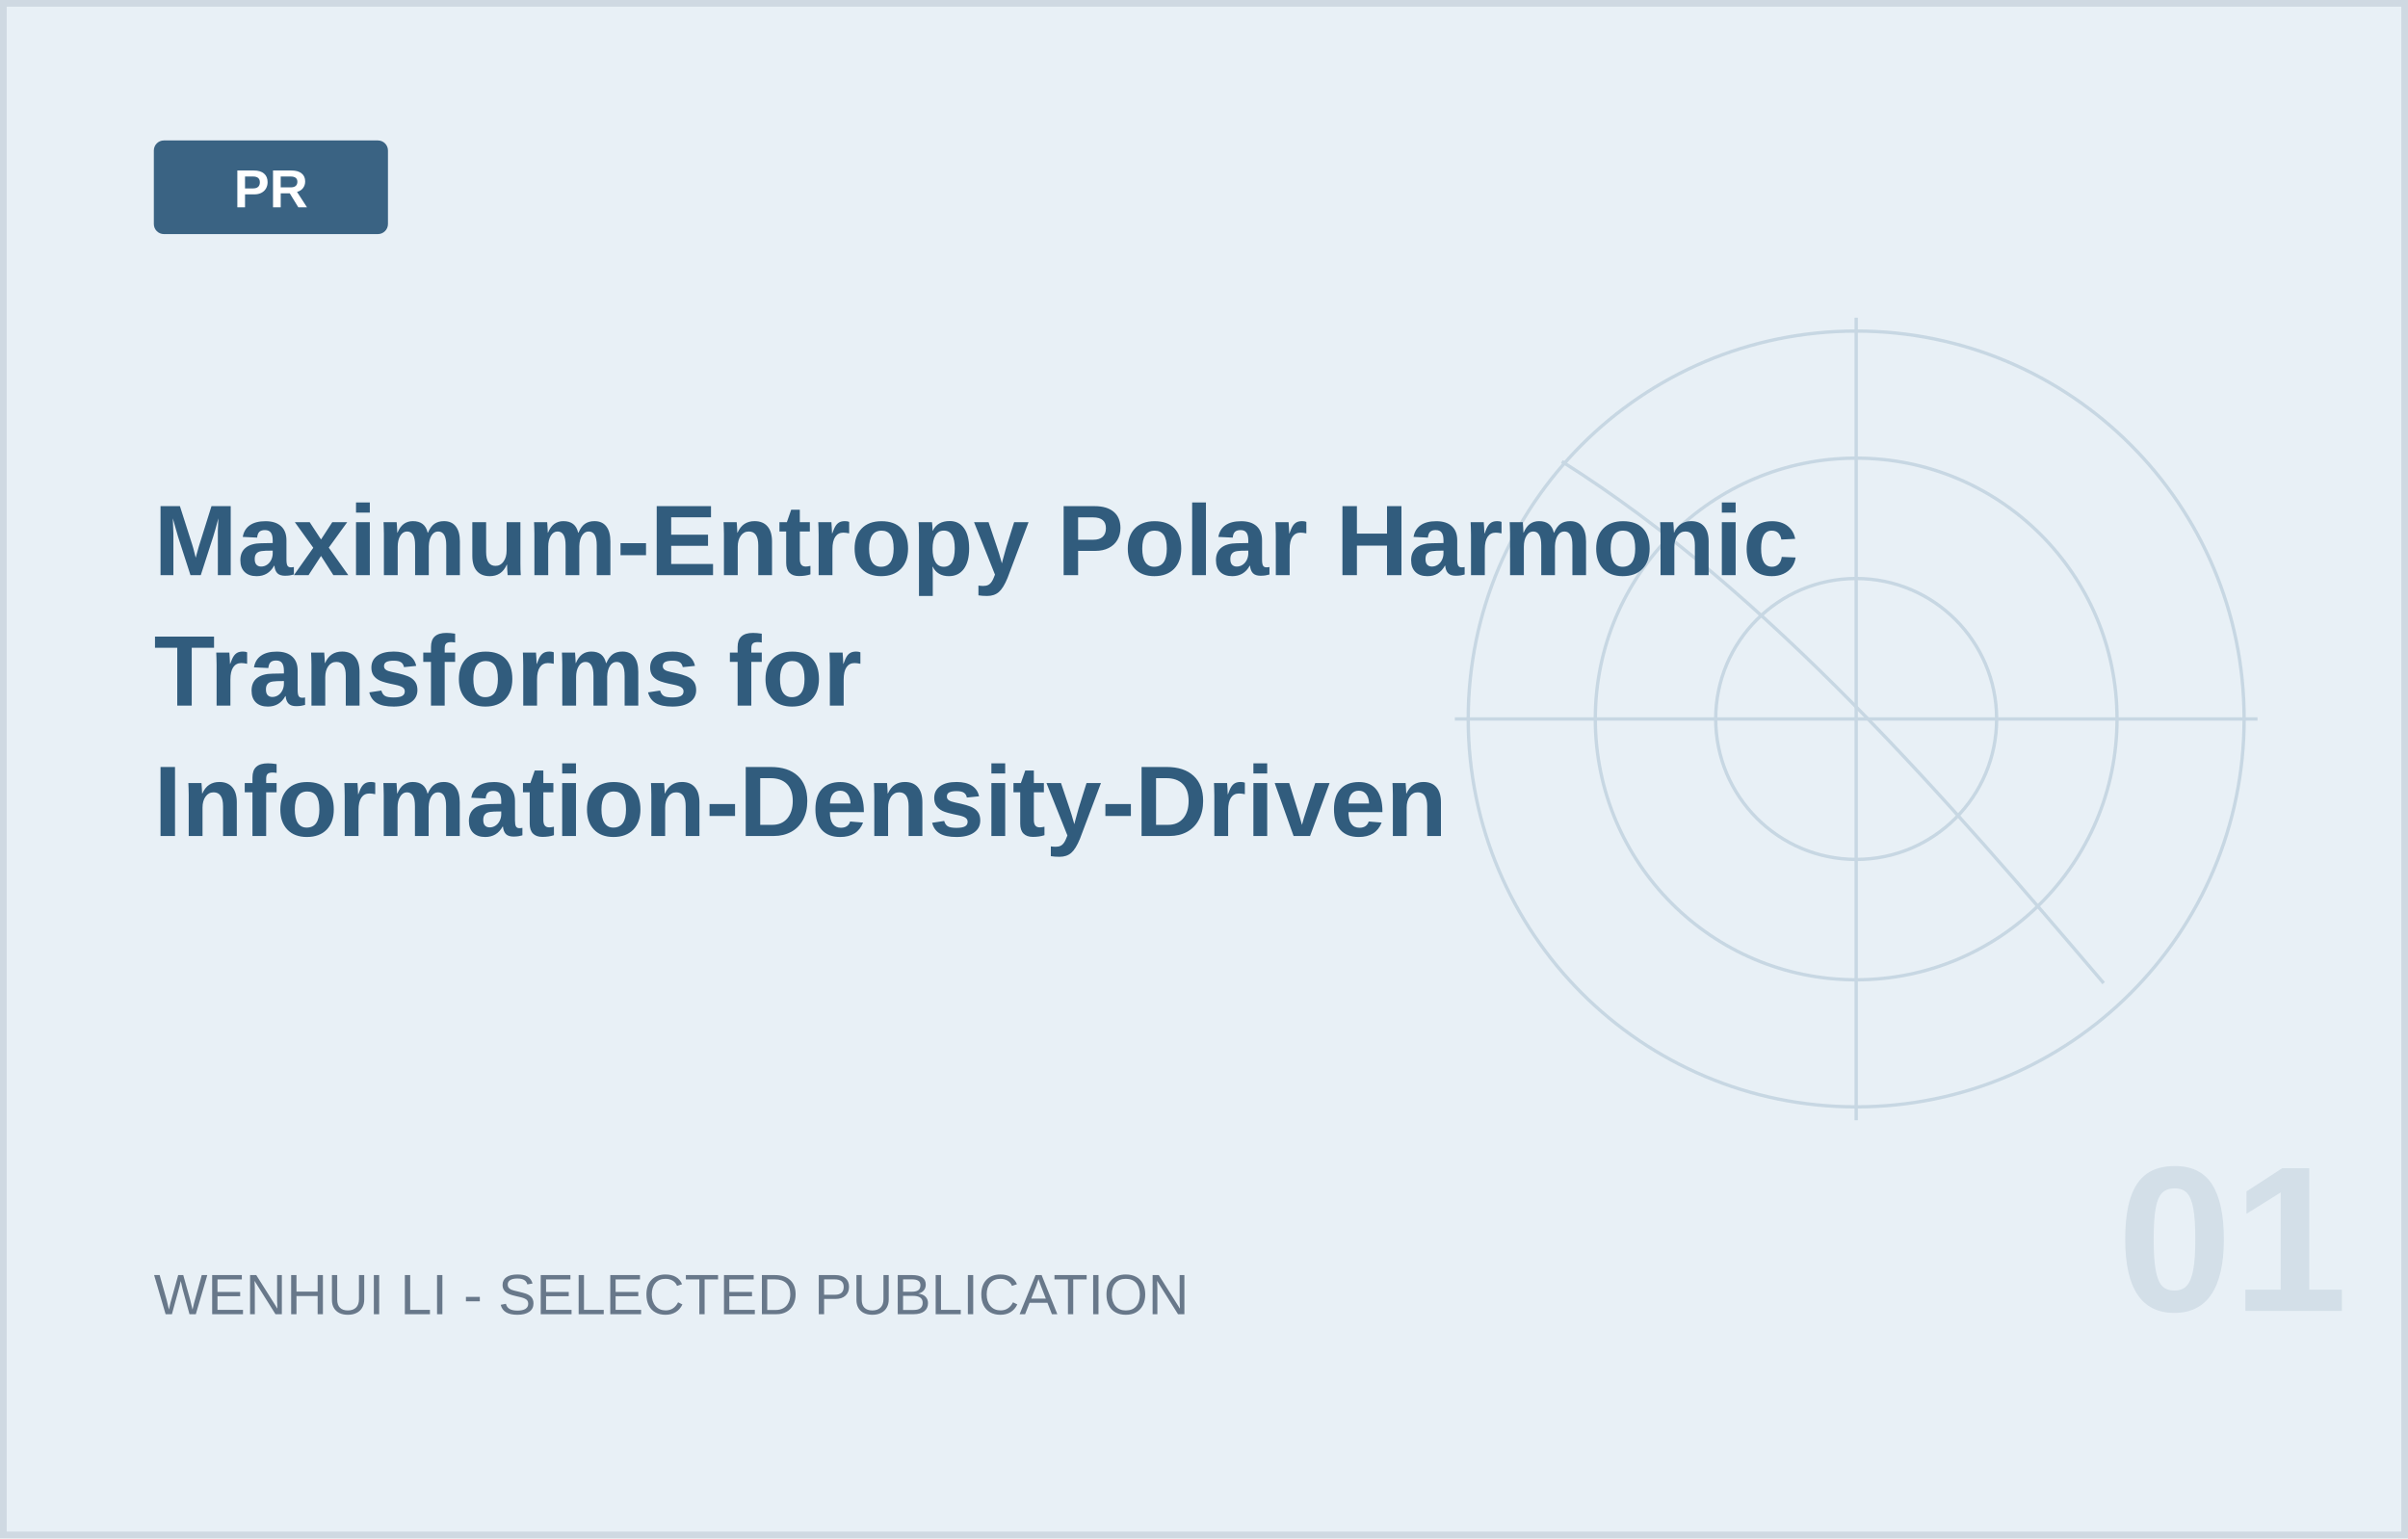
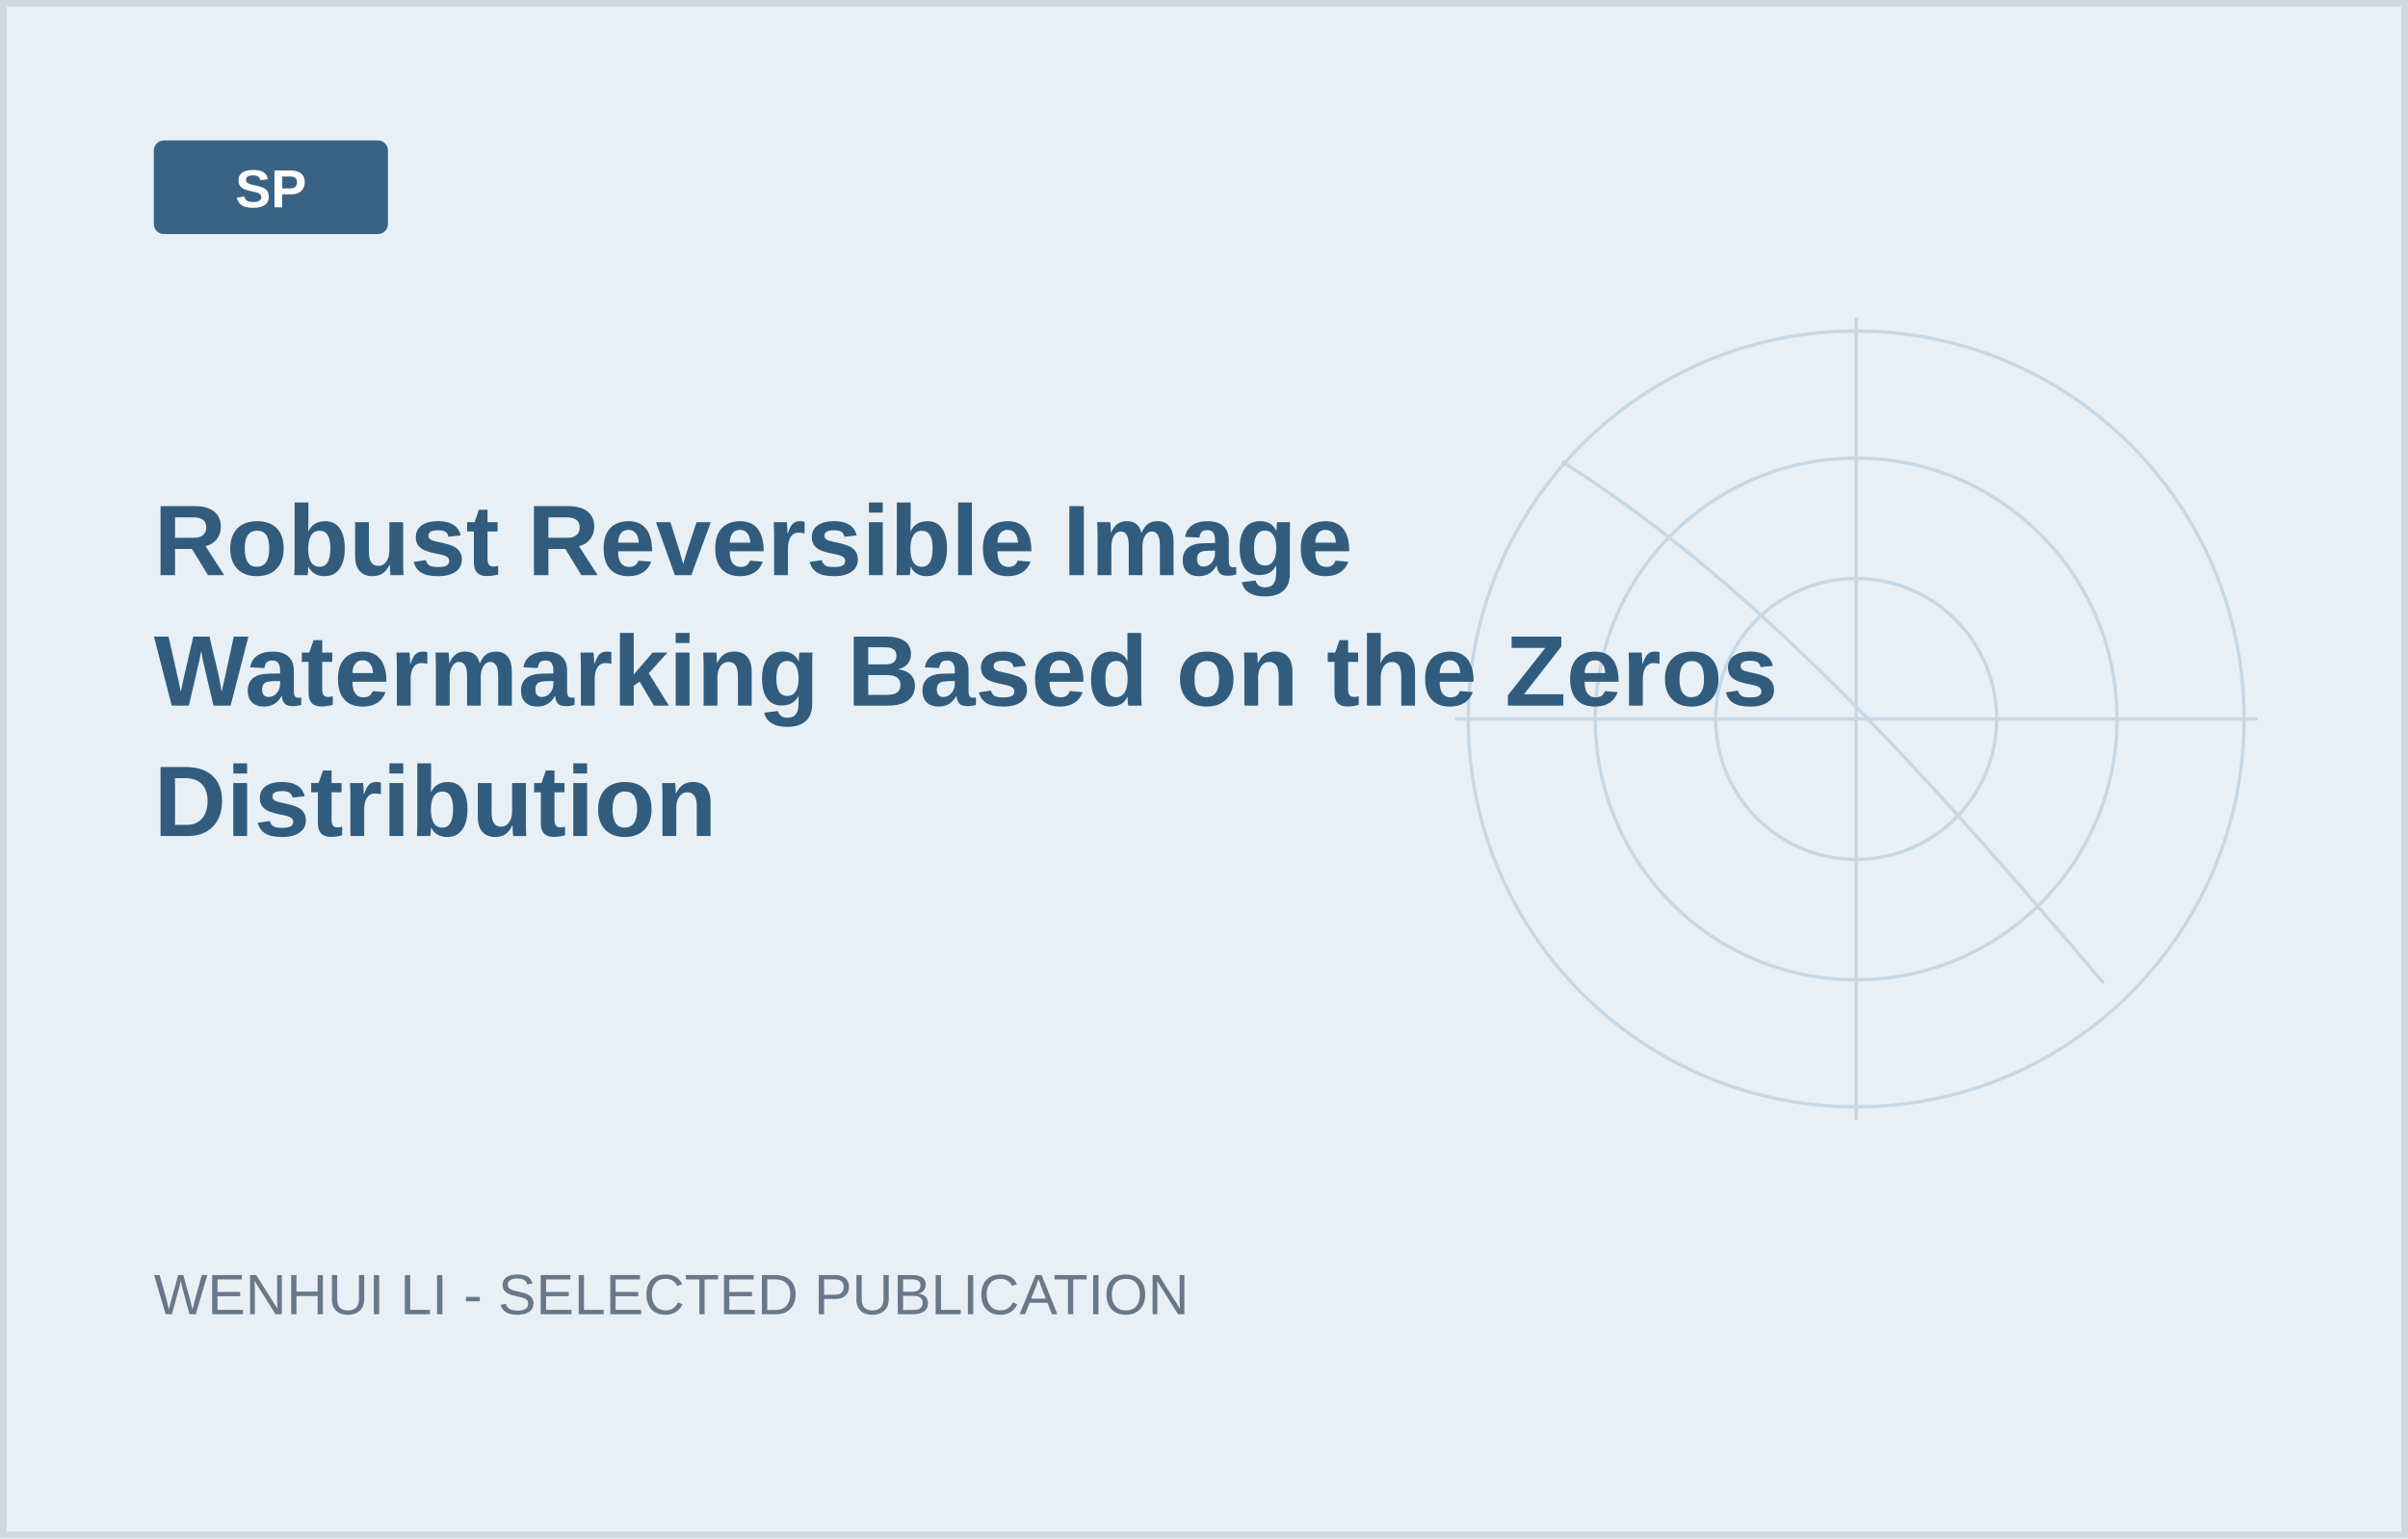
<svg xmlns="http://www.w3.org/2000/svg" viewBox="0 0 720 460">
  <rect width="720" height="460" fill="#e8f0f6" />
  <rect x="1" y="1" width="718" height="458" fill="none" stroke="#cfd9e2" stroke-width="2" />
  <g opacity=".28" stroke="#7396af" fill="none">
    <circle cx="555" cy="215" r="116" />
    <circle cx="555" cy="215" r="78" />
    <circle cx="555" cy="215" r="42" />
    <path d="M435 215h240M555 95v240" />
    <path d="M467 138c62 39 116 102 162 156" />
  </g>
  <g fill="#315c7d">
    <rect x="46" y="42" width="70" height="28" rx="3" opacity=".95" />
  </g>
  <g font-family="Arial,Helvetica,sans-serif">
-     <text x="81" y="62" text-anchor="middle" font-size="16" font-weight="700" fill="#ffffff">PR</text>
+     <text x="81" y="62" text-anchor="middle" font-size="16" font-weight="700" fill="#ffffff">SP</text>
    <text x="46" y="133" font-size="30" font-weight="700" fill="#315c7d">
-       <tspan x="46" dy="39">Maximum-Entropy Polar Harmonic</tspan>
-       <tspan x="46" dy="39">Transforms for</tspan>
-       <tspan x="46" dy="39">Information-Density-Driven</tspan>
+       <tspan x="46" dy="39">Robust Reversible Image</tspan>
+       <tspan x="46" dy="39">Watermarking Based on the Zeros</tspan>
+       <tspan x="46" dy="39">Distribution</tspan>
    </text>
    <text x="46" y="393" font-size="17" fill="#68788a">WENHUI LI - SELECTED PUBLICATION</text>
-     <text x="633" y="392" font-size="62" font-weight="700" fill="#315c7d" opacity=".12">01</text>
+     <text x="633" y="392" font-size="62" font-weight="700" fill="#315c7d" opacity=".12" />
  </g>
</svg>
